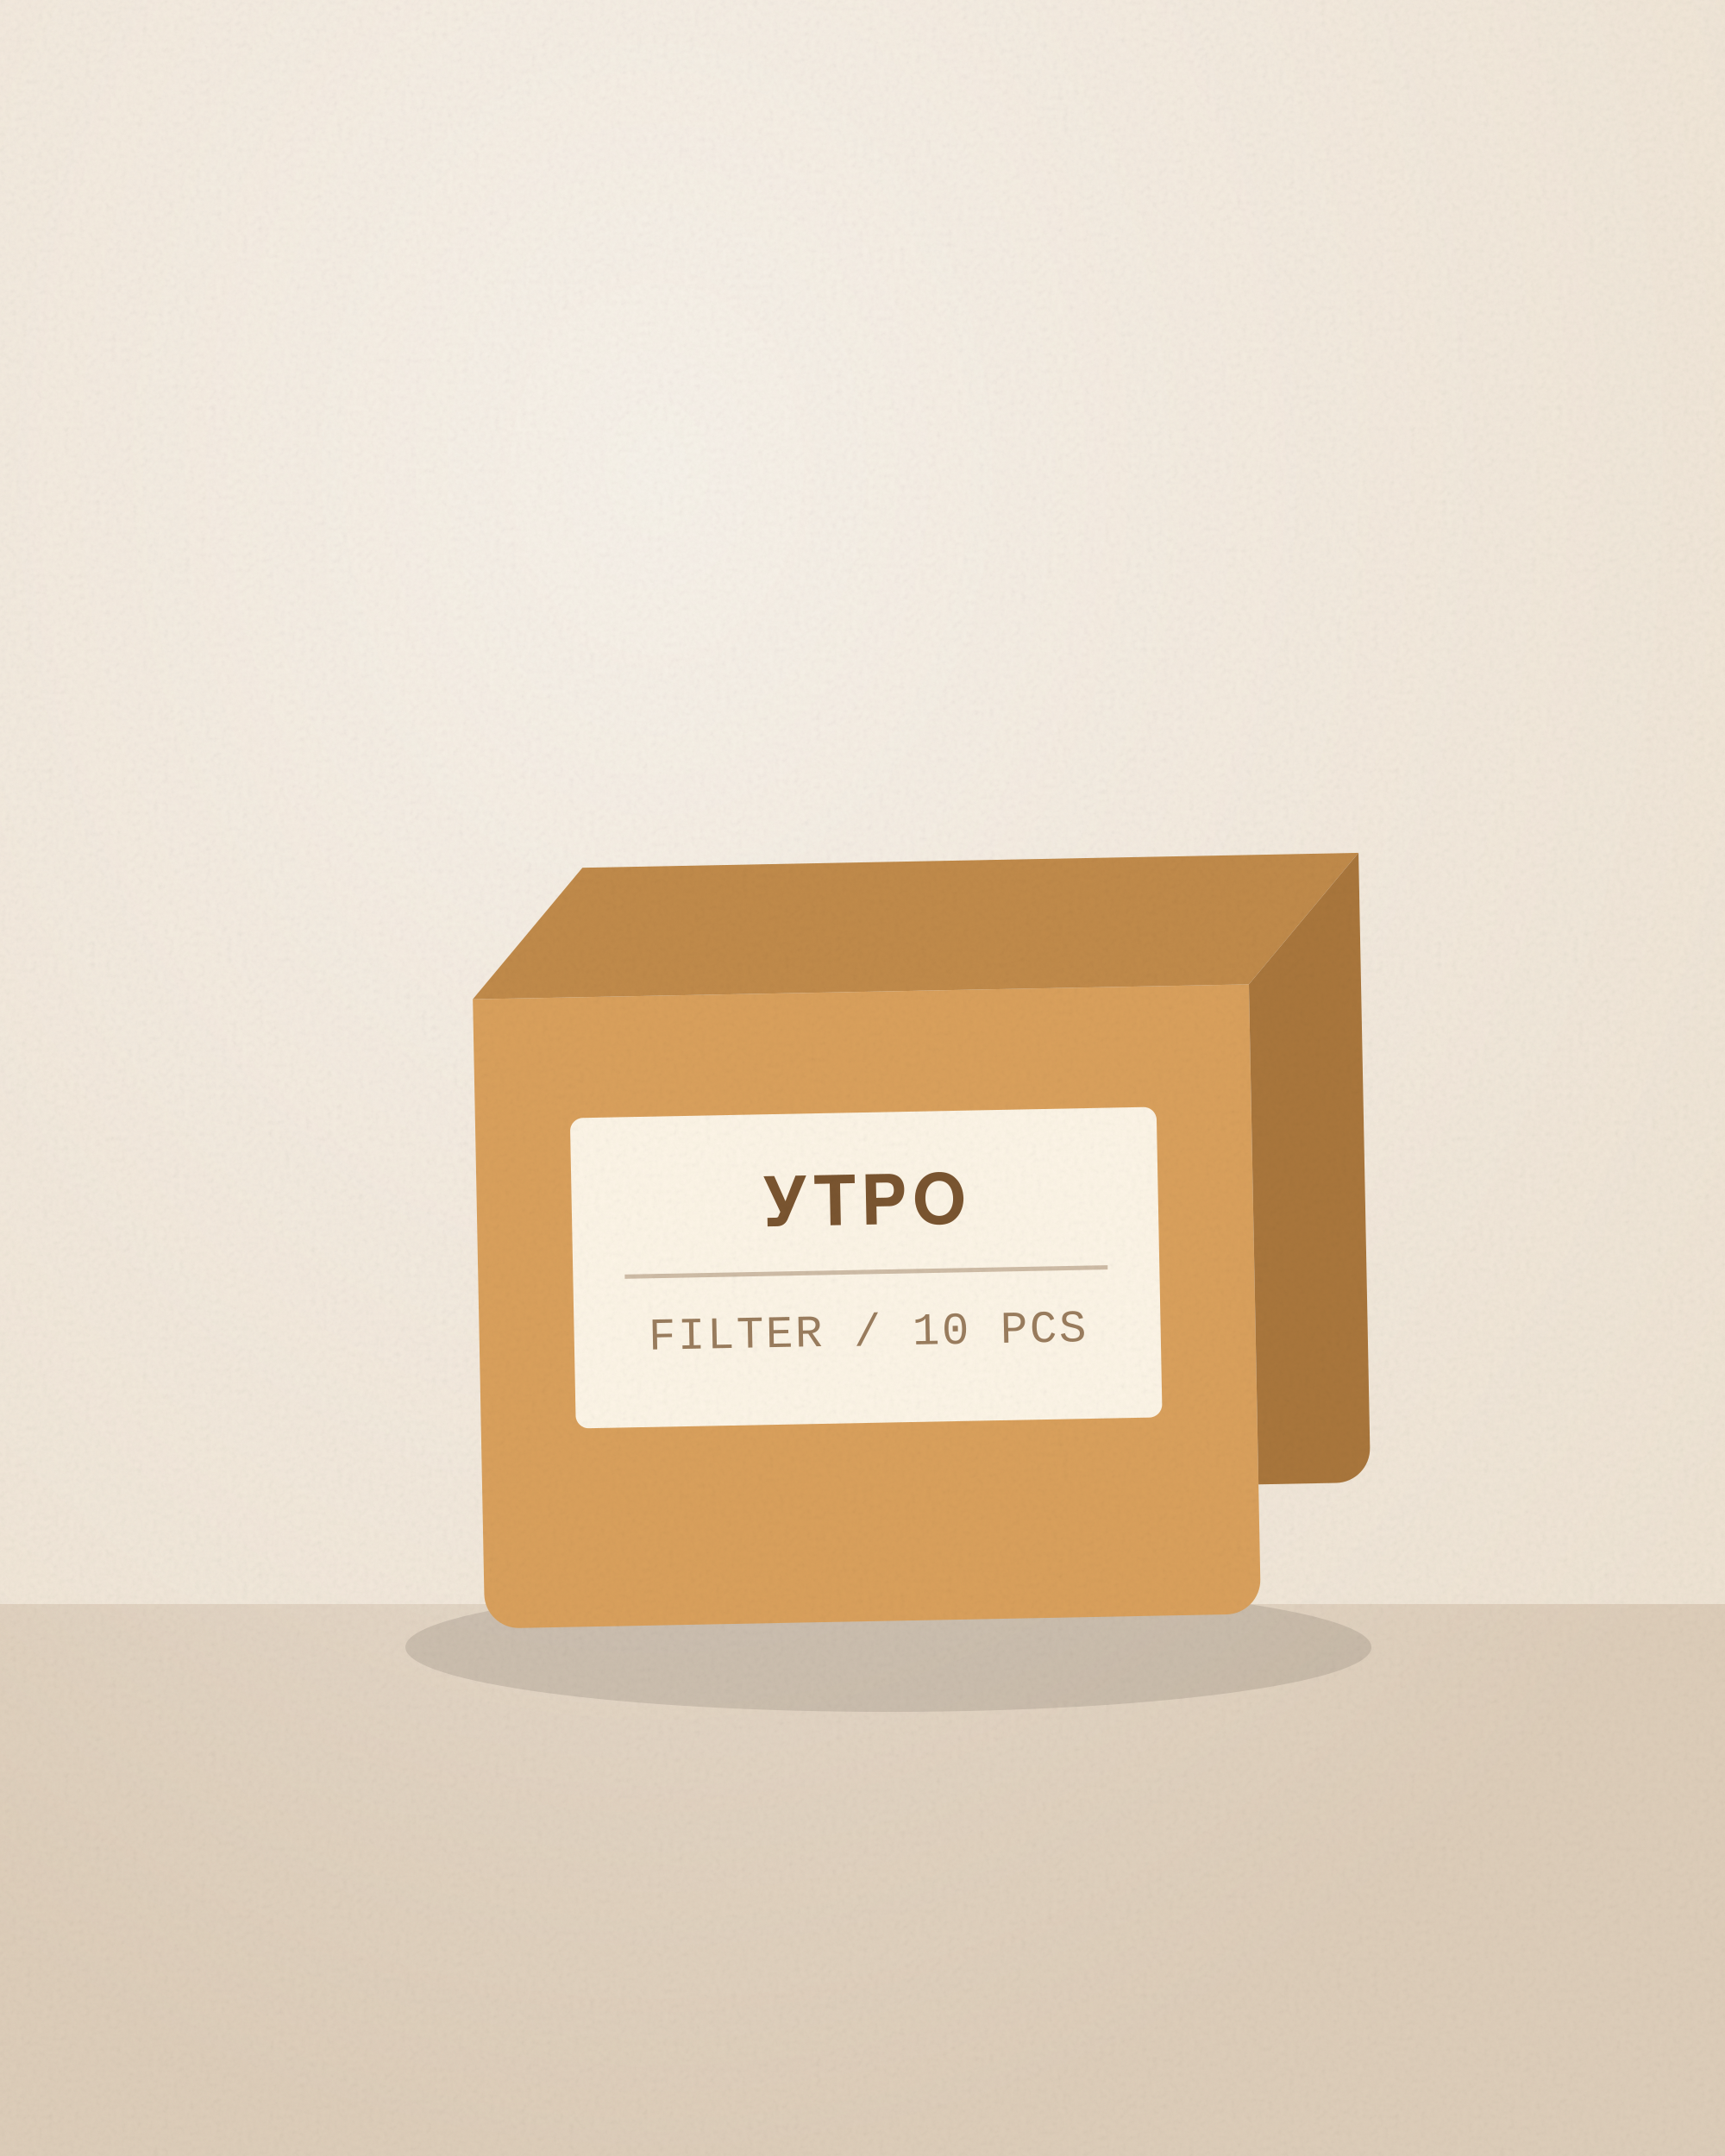
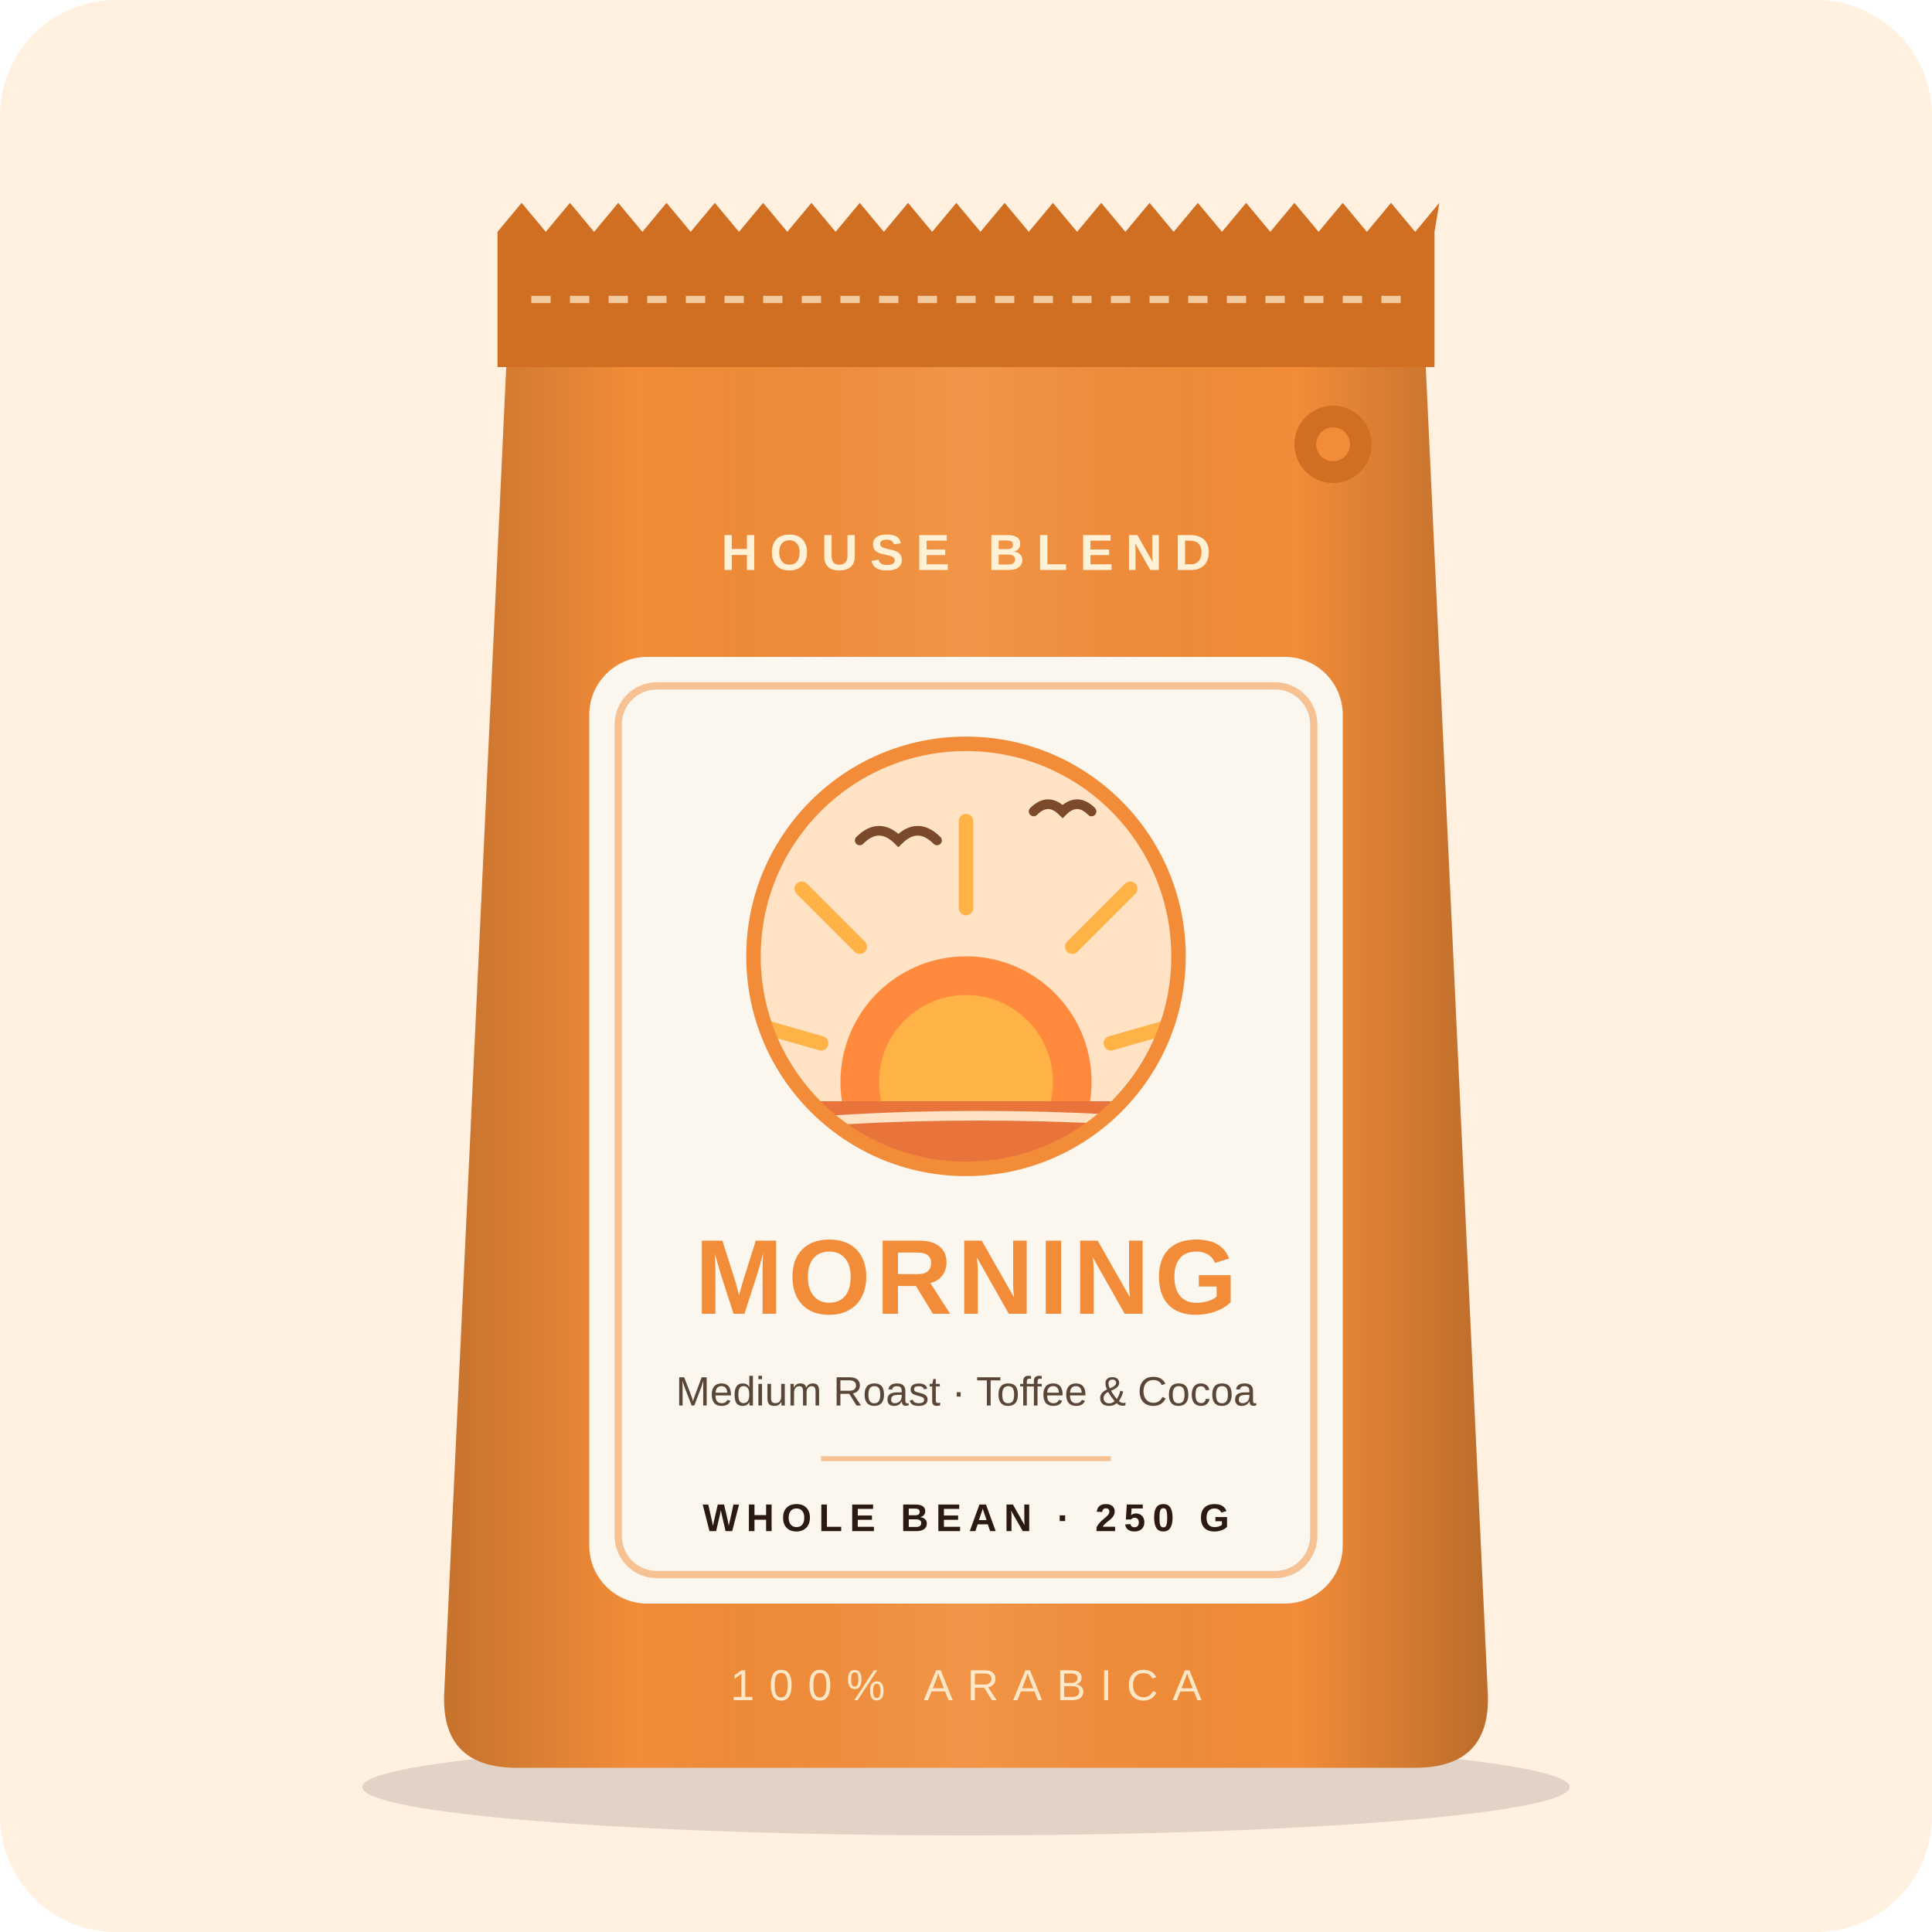
- <svg xmlns="http://www.w3.org/2000/svg" viewBox="0 0 400 500" width="400" height="500">
+ <svg xmlns="http://www.w3.org/2000/svg" viewBox="0 0 400 400" width="400" height="400">
  <defs>
-     <filter id="grain77" x="0" y="0" width="100%" height="100%">
-       <feTurbulence type="fractalNoise" baseFrequency="0.82" numOctaves="4" seed="77" />
-       <feColorMatrix type="saturate" values="0" />
-     </filter>
-     <radialGradient id="light77" cx="38%" cy="22%" r="78%">
-       <stop offset="0%" stop-color="#ffffff" stop-opacity="0.5" />
-       <stop offset="100%" stop-color="#ffffff" stop-opacity="0" />
-     </radialGradient>
+     <clipPath id="emb">
+       <circle r="44" />
+     </clipPath>
+     <linearGradient id="shine" x1="0" x2="1">
+       <stop offset="0" stop-color="#000" stop-opacity="0.18" />
+       <stop offset="0.18" stop-color="#000" stop-opacity="0" />
+       <stop offset="0.5" stop-color="#fff" stop-opacity="0.08" />
+       <stop offset="0.82" stop-color="#000" stop-opacity="0" />
+       <stop offset="1" stop-color="#000" stop-opacity="0.22" />
+     </linearGradient>
  </defs>
-   <rect width="400" height="500" fill="#eee3d3" />
-   <rect y="372" width="400" height="128" fill="#ddcdb9" />
-   <rect width="400" height="500" fill="url(#light77)" />
-   <ellipse cx="206" cy="382" rx="112" ry="15" fill="#2b2320" opacity="0.13" />
-   <g transform="rotate(-1.1 200 250)">
-     <path d="M110 230 h180 v138 a8 8 0 0 1 -8 8 h-164 a8 8 0 0 1 -8 -8 z" fill="#d9a05c" />
-     <path d="M110 230 l26 -30 h180 l-26 30 z" fill="#c08a4a" />
-     <path d="M290 230 l26 -30 v138 a8 8 0 0 1 -8 8 h-18 z" fill="#a9763c" />
-     <rect x="132" y="258" width="136" height="72" rx="3" fill="#fcf4e6" />
-     <text x="200.0" y="284" text-anchor="middle" font-family="Helvetica, Arial, sans-serif" font-size="16" font-weight="700" letter-spacing="1.2" fill="#7a5530">УТРО</text>
-     <line x1="144" y1="295" x2="256" y2="295" stroke="#7a5530" stroke-opacity="0.35" stroke-width="1" />
-     <text x="200.0" y="312" text-anchor="middle" font-family="Courier New, monospace" font-size="10.5" letter-spacing="0.5" fill="#7a5530" fill-opacity="0.75">FILTER / 10 PCS</text>
+   <rect width="400" height="400" rx="24" fill="#FFF0E0" />
+   <ellipse cx="200" cy="370" rx="125" ry="10" fill="#000" opacity="0.12" />
+   <path d="M105 72 L295 72 L308 350 Q309 366 293 366 L107 366 Q91 366 92 350 Z" fill="#F28C38" />
+   <path d="M105 72 L295 72 L308 350 Q309 366 293 366 L107 366 Q91 366 92 350 Z" fill="url(#shine)" />
+   <rect x="103" y="48" width="194" height="28" fill="#D06F22" />
+   <path d="M103 48 L108 42 L113 48 L118 42 L123 48 L128 42 L133 48 L138 42 L143 48 L148 42 L153 48 L158 42 L163 48 L168 42 L173 48 L178 42 L183 48 L188 42 L193 48 L198 42 L203 48 L208 42 L213 48 L218 42 L223 48 L228 42 L233 48 L238 42 L243 48 L248 42 L253 48 L258 42 L263 48 L268 42 L273 48 L278 42 L283 48 L288 42 L293 48 L298 42 L297 48 Z" fill="#D06F22" />
+   <path d="M110 62 H290" stroke="#FFF1D6" stroke-width="1.5" stroke-dasharray="4 4" opacity="0.7" />
+   <circle cx="276" cy="92" r="8" fill="#D06F22" />
+   <circle cx="276" cy="92" r="3.5" fill="#F28C38" />
+   <text x="200" y="118" text-anchor="middle" font-family="'Helvetica Neue', Arial, sans-serif" font-size="10.5" letter-spacing="2.5" font-weight="700" fill="#FFF1D6">HOUSE BLEND</text>
+   <rect x="122" y="136" width="156" height="196" rx="12" fill="#FBF6EE" />
+   <rect x="128" y="142" width="144" height="184" rx="8" fill="none" stroke="#F28C38" stroke-width="1.5" opacity="0.5" />
+   <g transform="translate(200 198)">
+     <g clip-path="url(#emb)">
+       <circle r="44" fill="#FFE3C4" />
+       <g stroke="#FFB347" stroke-width="3" stroke-linecap="round">
+         <path d="M0 -10 V-28" />
+         <path d="M-22 -2 L-34 -14" />
+         <path d="M22 -2 L34 -14" />
+         <path d="M-30 18 L-44 14" />
+         <path d="M30 18 L44 14" />
+       </g>
+       <circle cx="0" cy="26" r="26" fill="#FF8A3D" />
+       <circle cx="0" cy="26" r="18" fill="#FFB347" />
+       <path d="M-50 30 H60 V60 H-50Z" fill="#E8743B" />
+       <path d="M-50 36 Q0 30 60 36" stroke="#FFE3C4" stroke-width="2" fill="none" />
+       <path d="M-22 -24 q4 -4 8 0 q4 -4 8 0" stroke="#7A4A2B" stroke-width="2" fill="none" stroke-linecap="round" />
+       <path d="M14 -30 q3 -3 6 0 q3 -3 6 0" stroke="#7A4A2B" stroke-width="2" fill="none" stroke-linecap="round" />
+     </g>
+     <circle r="44" fill="none" stroke="#F28C38" stroke-width="3" />
  </g>
-   <rect width="400" height="500" filter="url(#grain77)" opacity="0.1" style="mix-blend-mode:multiply" />
+   <text x="200" y="272" text-anchor="middle" font-family="'Helvetica Neue', Arial, sans-serif" font-size="22" font-weight="800" letter-spacing="1" fill="#F28C38">MORNING</text>
+   <text x="200" y="291" text-anchor="middle" font-family="'Helvetica Neue', Arial, sans-serif" font-size="8.5" fill="#5A4636">Medium Roast · Toffee &amp; Cocoa</text>
+   <path d="M170 302 H230" stroke="#F28C38" stroke-width="1" opacity="0.5" />
+   <text x="200" y="317" text-anchor="middle" font-family="'Helvetica Neue', Arial, sans-serif" font-size="8" font-weight="700" letter-spacing="1.5" fill="#2B1A12">WHOLE BEAN · 250 G</text>
+   <text x="200" y="352" text-anchor="middle" font-family="'Helvetica Neue', Arial, sans-serif" font-size="9" letter-spacing="3" fill="#FFF1D6" opacity="0.9">100% ARABICA</text>
</svg>
